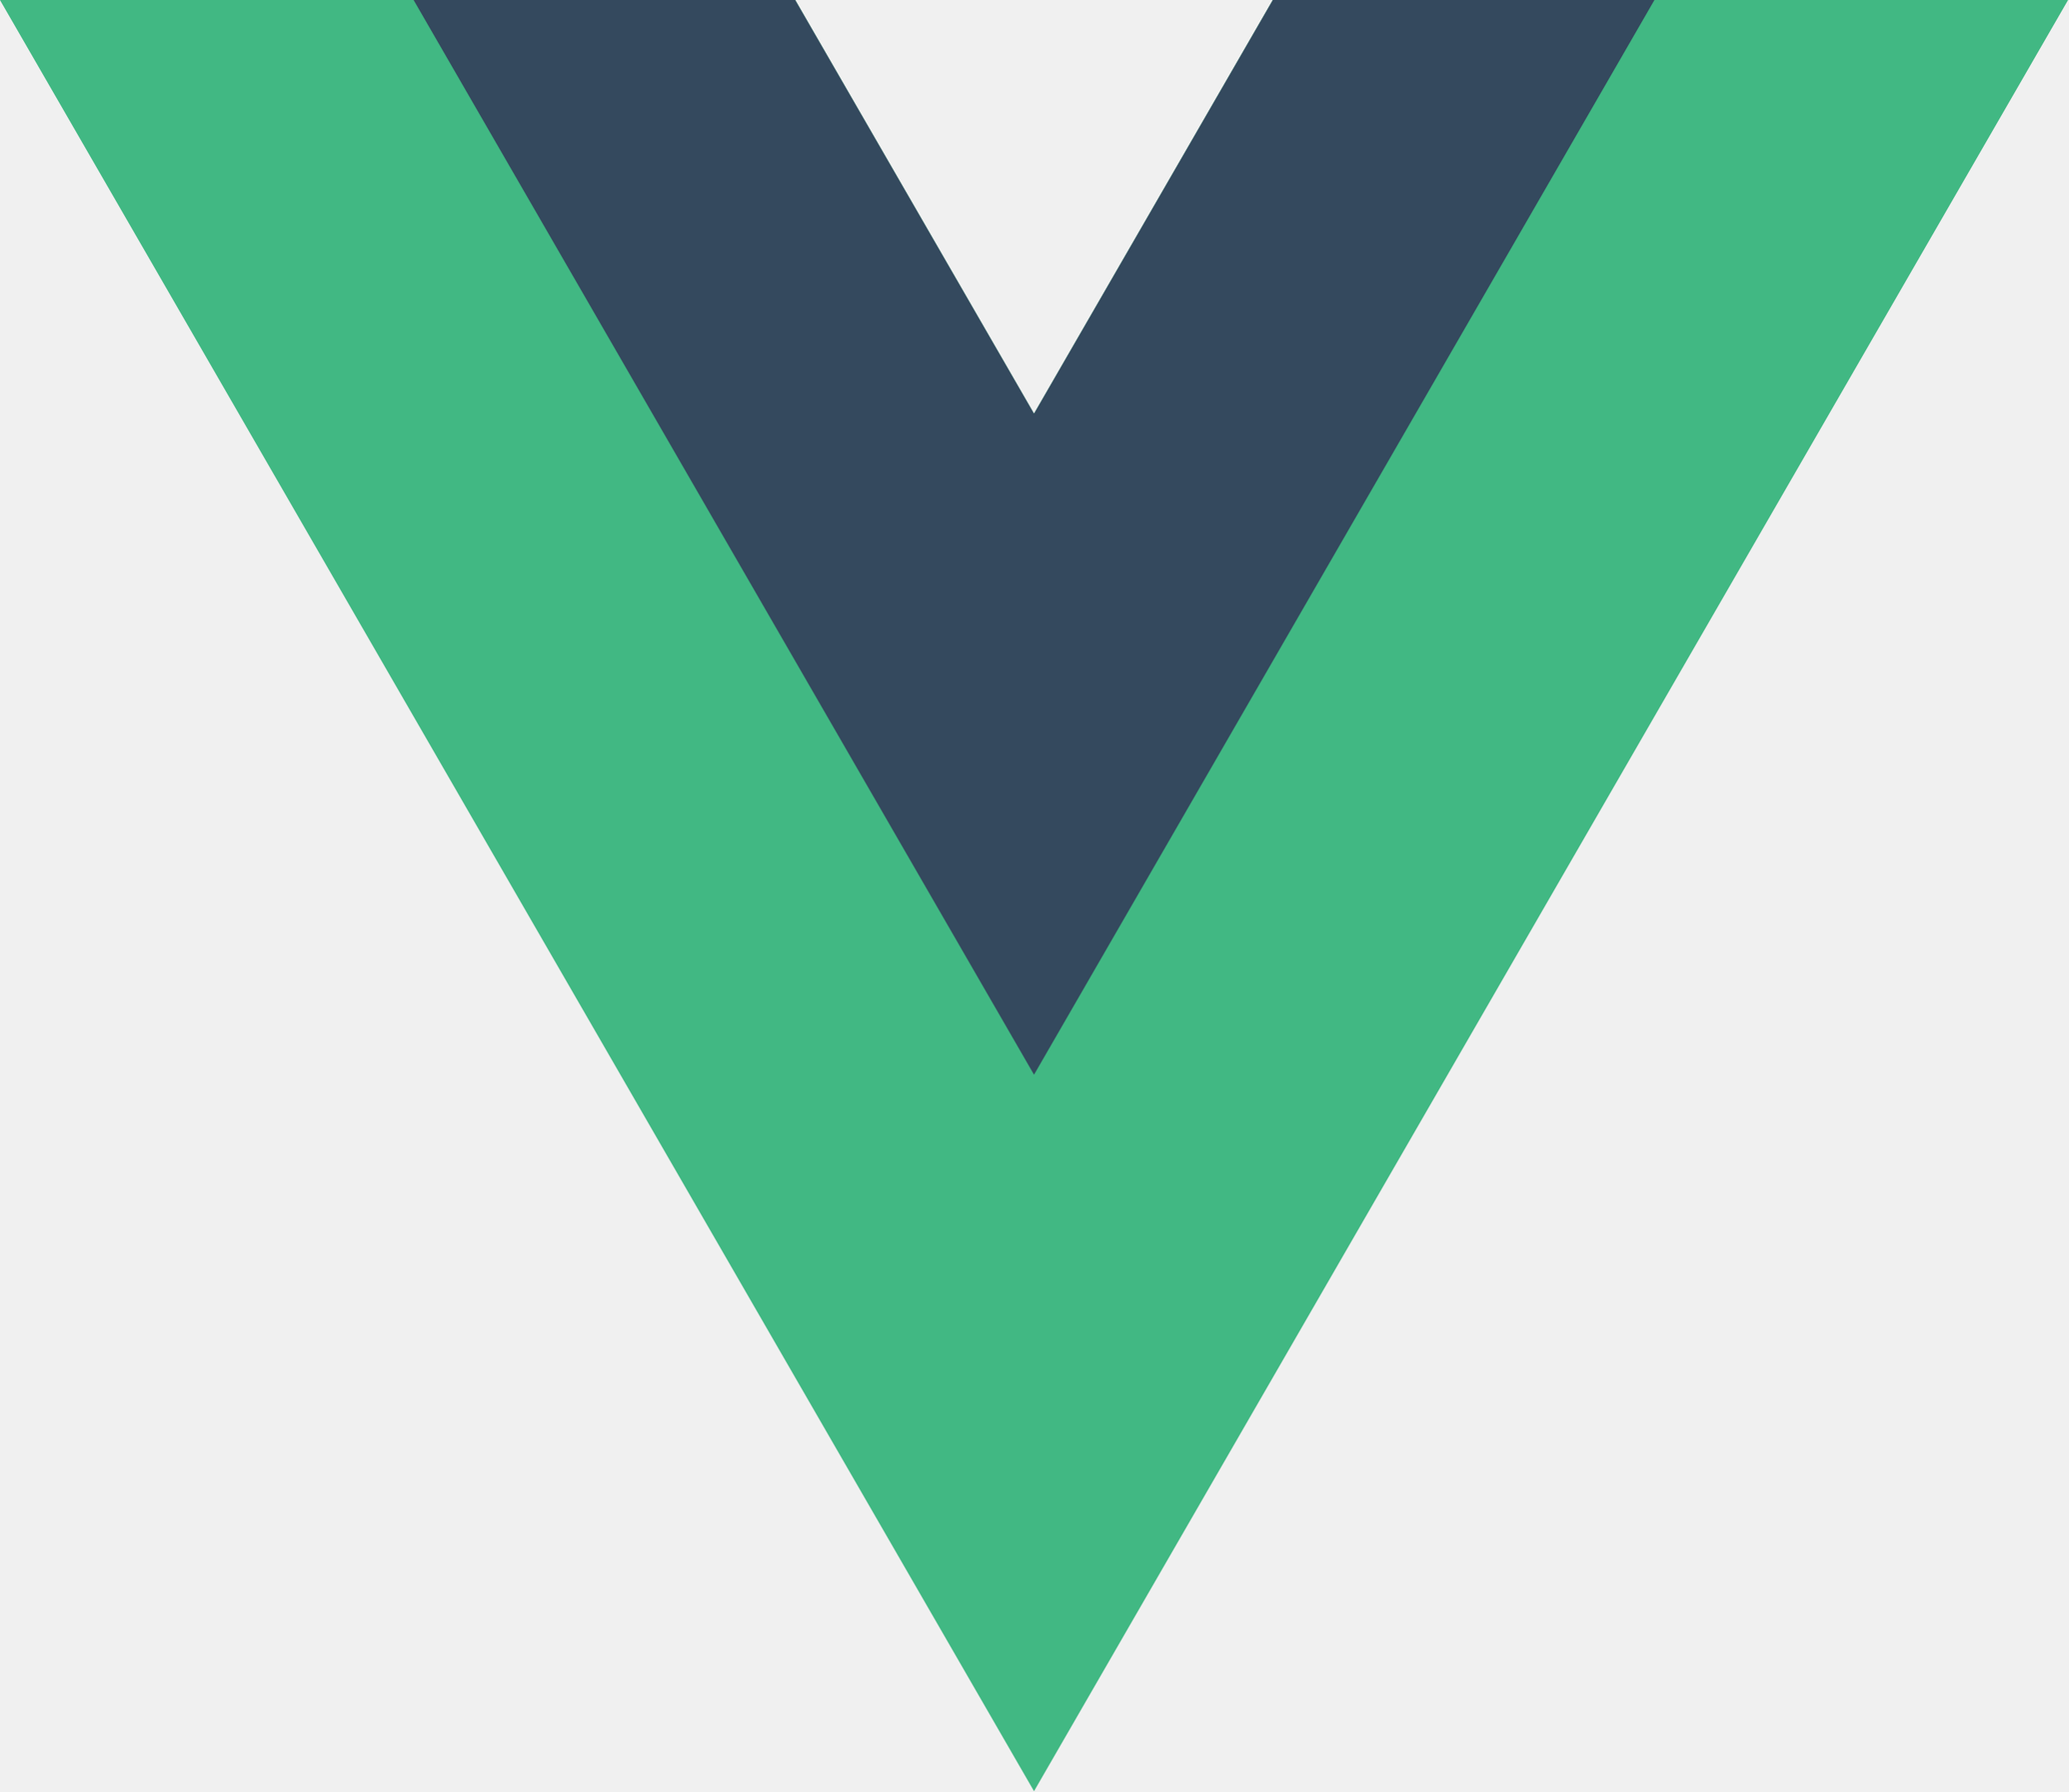
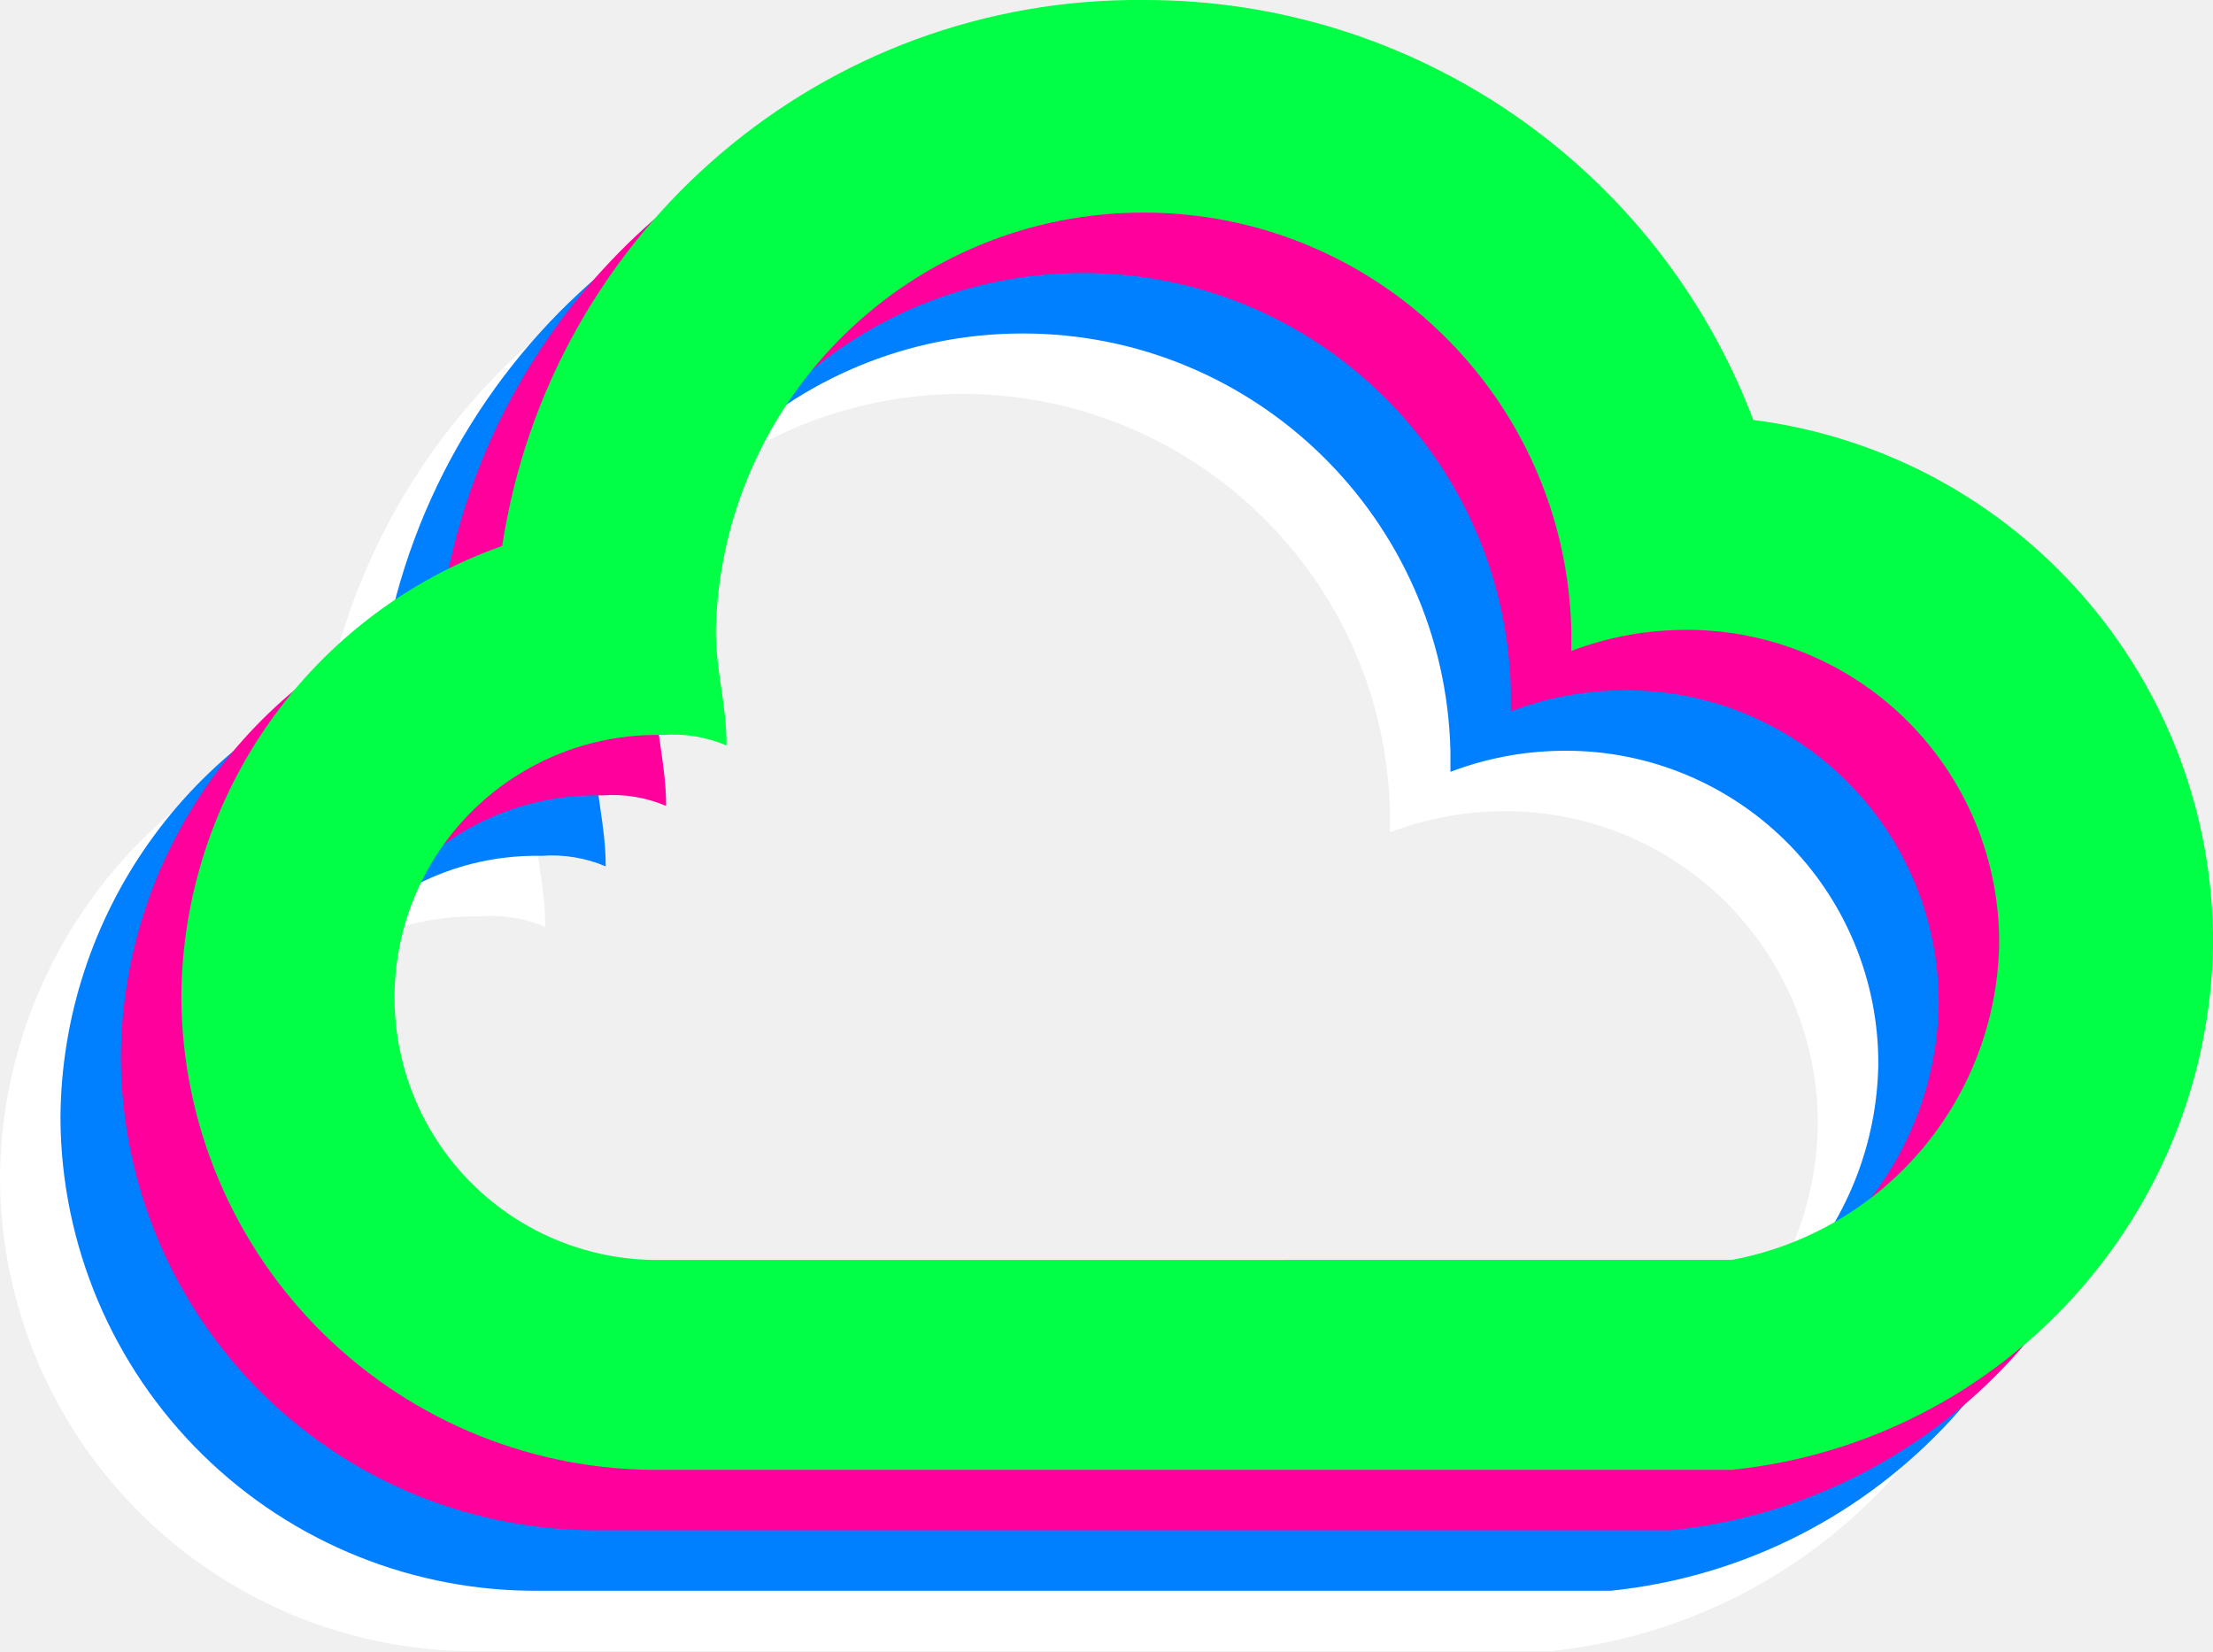
- <svg xmlns="http://www.w3.org/2000/svg" viewBox="0 0 261.76 226.69">
-   <path d="M161.096.001l-30.225 52.351L100.647.001H-.005l130.877 226.688L261.749.001z" fill="#41b883" />
-   <path d="M161.096.001l-30.225 52.351L100.647.001H52.346l78.526 136.01L209.398.001z" fill="#34495e" />
+ <svg xmlns="http://www.w3.org/2000/svg" width="60" height="44.761" viewBox="0 0 60 44.761">
+   <g id="组_12" data-name="组 12" transform="translate(-230 -336)">
+     <g id="组_11" data-name="组 11">
+       <g id="组_2" data-name="组 2" transform="translate(204 307)">
+         <path id="路径_1" data-name="路径 1" d="M170.038,247.487a8.877,8.877,0,0,0,7.248-8.538,8.465,8.465,0,0,0-8.7-8.538,8.715,8.715,0,0,0-2.9.569v-.569a11.6,11.6,0,0,0-23.193,0c0,1.138.29,1.992.29,3.131a3.738,3.738,0,0,0-1.739-.285,7.117,7.117,0,1,0,0,14.231Zm0,5.692H141.046A12.875,12.875,0,0,1,128,240.371a13.061,13.061,0,0,1,8.7-12.238,17.432,17.432,0,0,1,17.395-14.8,17.633,17.633,0,0,1,16.525,11.384,14.285,14.285,0,0,1,12.466,14.231A14.552,14.552,0,0,1,170.038,253.179Z" transform="translate(-102 -179.417)" fill="#fff" />
+         <path id="路径_2" data-name="路径 2" d="M170.038,247.487a8.877,8.877,0,0,0,7.248-8.538,8.465,8.465,0,0,0-8.7-8.538,8.715,8.715,0,0,0-2.9.569v-.569a11.6,11.6,0,0,0-23.193,0c0,1.138.29,1.992.29,3.131a3.738,3.738,0,0,0-1.739-.285,7.117,7.117,0,1,0,0,14.231Zm0,5.692H141.046A12.875,12.875,0,0,1,128,240.371a13.061,13.061,0,0,1,8.7-12.238,17.432,17.432,0,0,1,17.395-14.8,17.633,17.633,0,0,1,16.525,11.384,14.285,14.285,0,0,1,12.466,14.231A14.552,14.552,0,0,1,170.038,253.179Z" transform="translate(-100.361 -181.056)" fill="#007fff" />
+         <path id="路径_3" data-name="路径 3" d="M170.038,247.487a8.877,8.877,0,0,0,7.248-8.538,8.465,8.465,0,0,0-8.7-8.538,8.715,8.715,0,0,0-2.9.569v-.569a11.6,11.6,0,0,0-23.193,0c0,1.138.29,1.992.29,3.131a3.738,3.738,0,0,0-1.739-.285,7.117,7.117,0,1,0,0,14.231Zm0,5.692H141.046A12.875,12.875,0,0,1,128,240.371a13.061,13.061,0,0,1,8.7-12.238,17.432,17.432,0,0,1,17.395-14.8,17.633,17.633,0,0,1,16.525,11.384,14.285,14.285,0,0,1,12.466,14.231A14.552,14.552,0,0,1,170.038,253.179Z" transform="translate(-98.723 -182.695)" fill="#ff009d" />
+         <path id="路径_4" data-name="路径 4" d="M170.038,247.487a8.877,8.877,0,0,0,7.248-8.538,8.465,8.465,0,0,0-8.7-8.538,8.715,8.715,0,0,0-2.9.569v-.569a11.6,11.6,0,0,0-23.193,0c0,1.138.29,1.992.29,3.131a3.738,3.738,0,0,0-1.739-.285,7.117,7.117,0,1,0,0,14.231Zm0,5.692H141.046A12.875,12.875,0,0,1,128,240.371a13.061,13.061,0,0,1,8.7-12.238,17.432,17.432,0,0,1,17.395-14.8,17.633,17.633,0,0,1,16.525,11.384,14.285,14.285,0,0,1,12.466,14.231A14.552,14.552,0,0,1,170.038,253.179Z" transform="translate(-97.084 -184.333)" fill="#00ff45" />
+       </g>
+     </g>
+   </g>
</svg>
